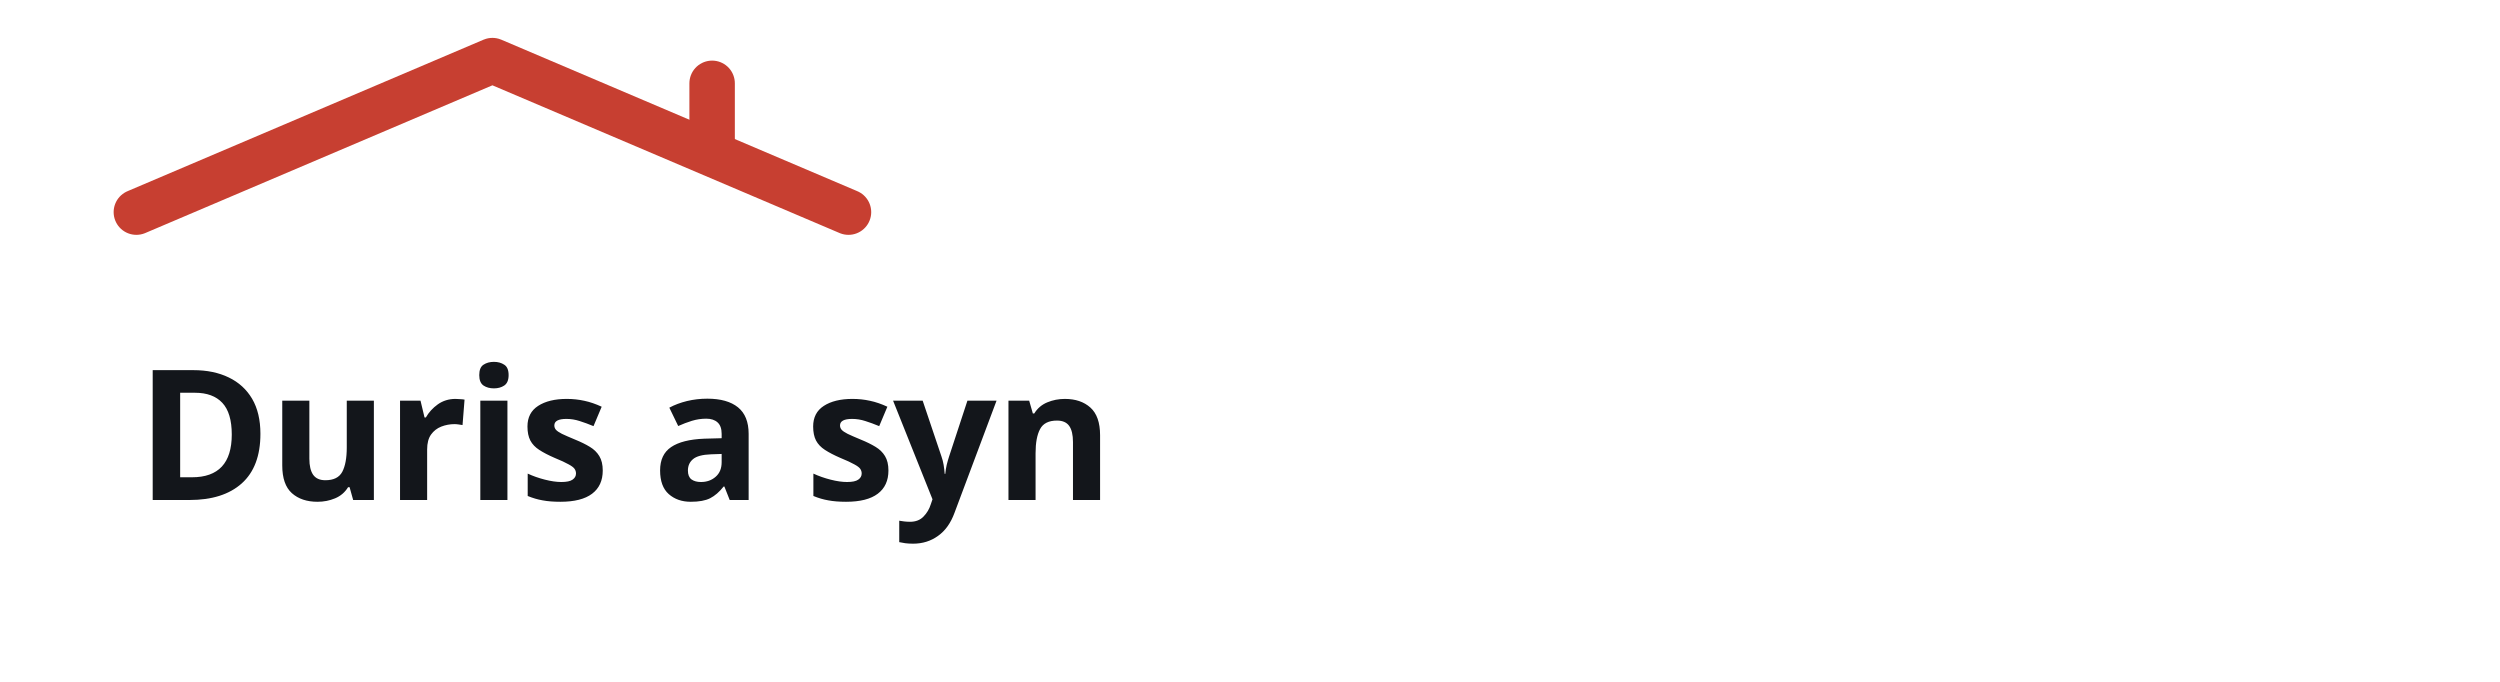
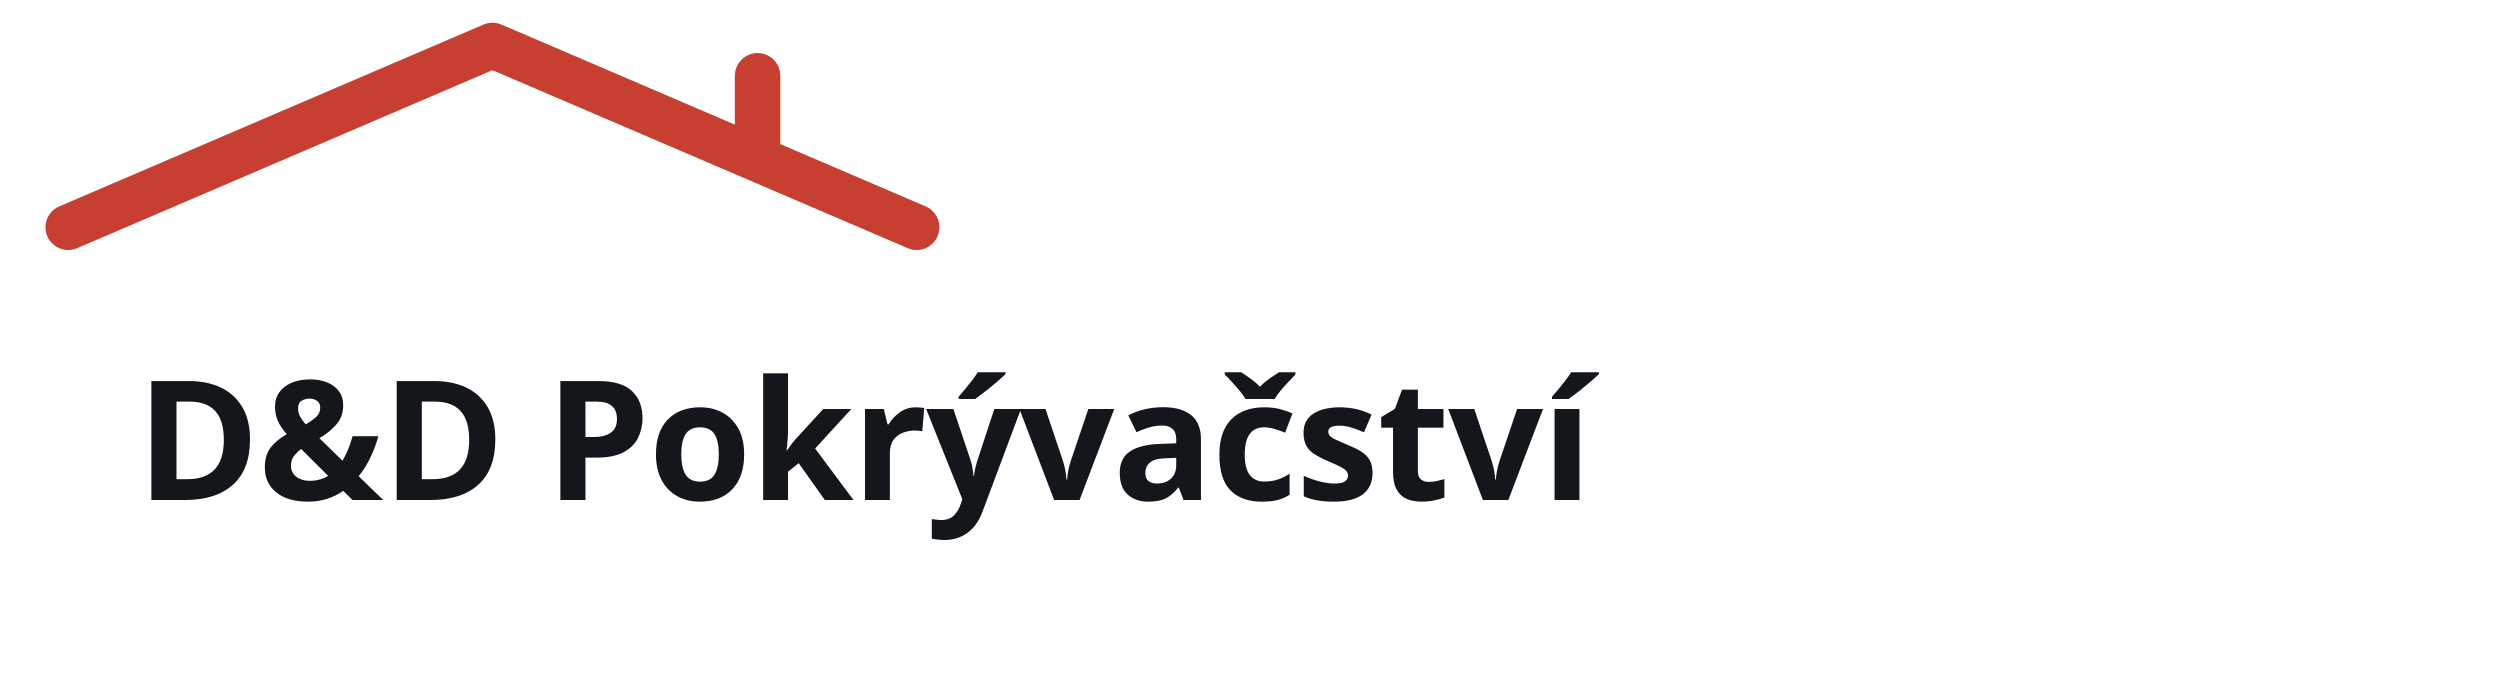
<svg xmlns="http://www.w3.org/2000/svg" width="330" height="90" viewBox="0 0 330 90" fill="none" role="img" aria-labelledby="logoTitle logoDesc">
-   <path d="M18 28L65 8L112 28" stroke="#C73F31" stroke-width="6" stroke-linecap="round" stroke-linejoin="round" />
-   <path d="M94 11V19" stroke="#C73F31" stroke-width="6" stroke-linecap="round" />
-   <text x="18" y="66" fill="#13161B" font-family="Manrope, 'Segoe UI', sans-serif" font-size="24" font-weight="800" letter-spacing="-0.3">
-     Duris a syn
+   <path d="M9 30L65 6L121 30" stroke="#C73F31" stroke-width="6" stroke-linecap="round" stroke-linejoin="round" />
+   <path d="M100 10V20" stroke="#C73F31" stroke-width="6" stroke-linecap="round" />
+   <text x="18" y="66" fill="#13161B" font-family="'Plus Jakarta Sans', 'Segoe UI', sans-serif" font-size="22" font-weight="800" letter-spacing="-0.2">
+     D&amp;D Pokrývačství
  </text>
</svg>
